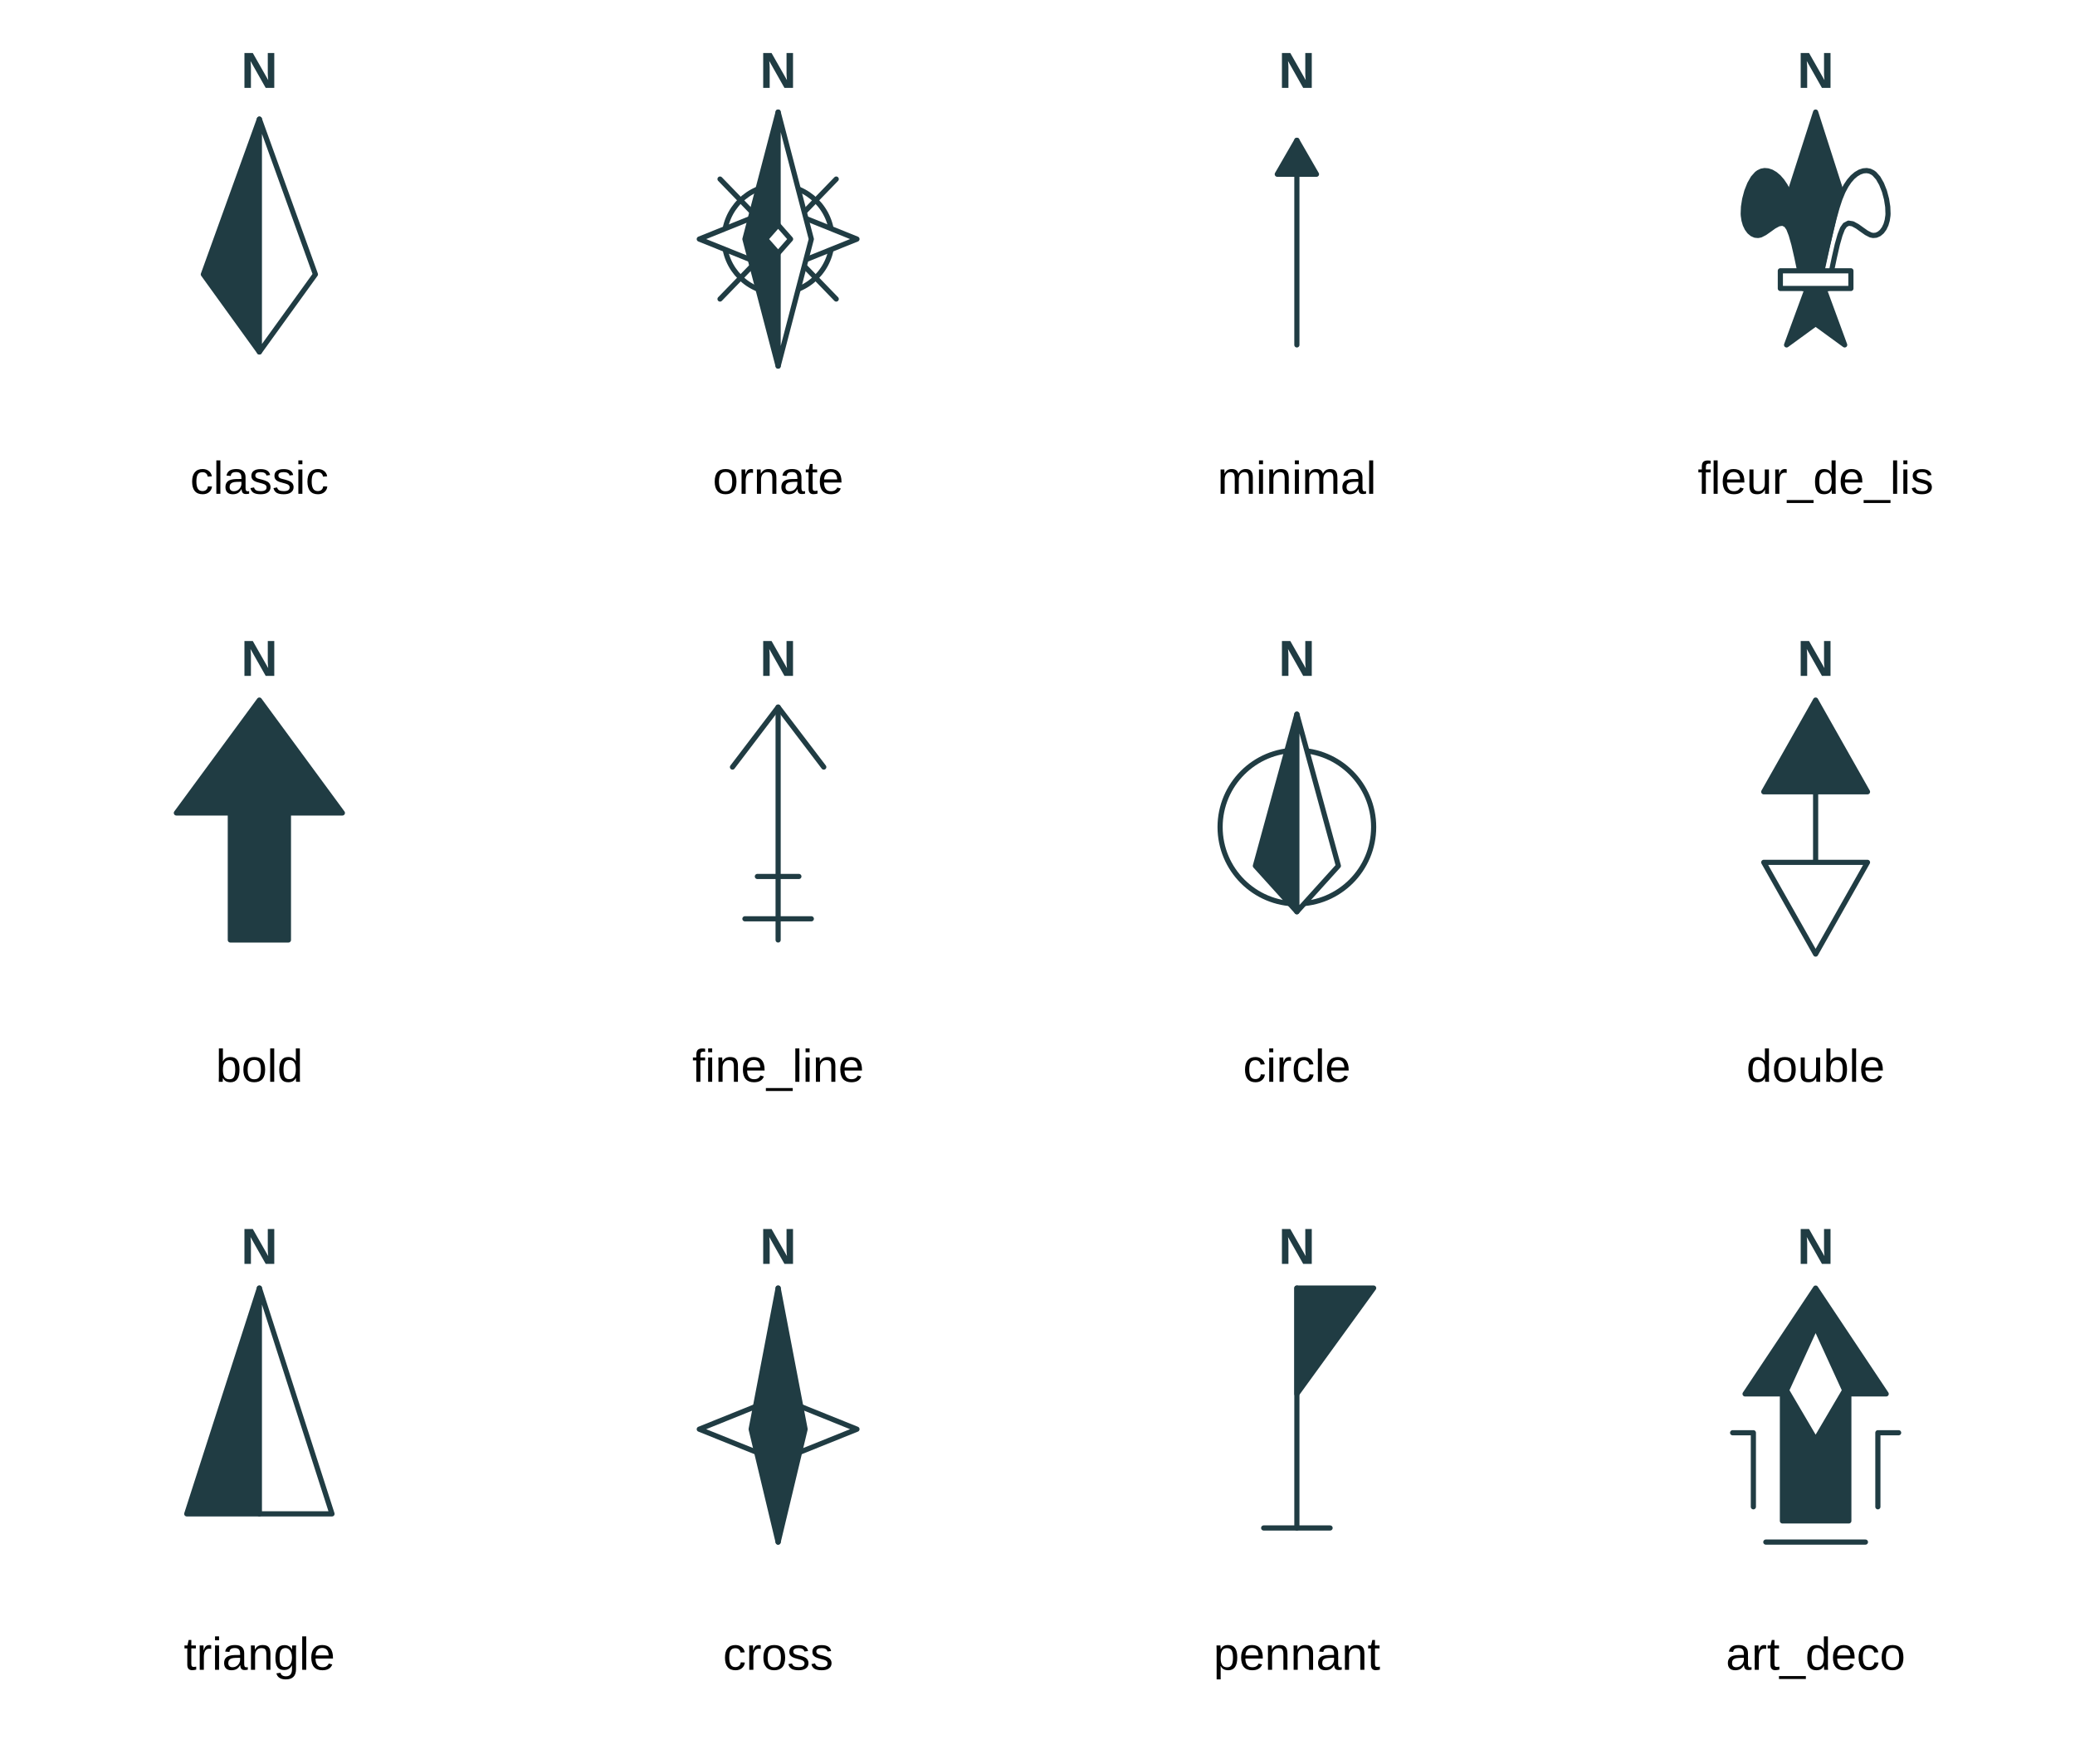
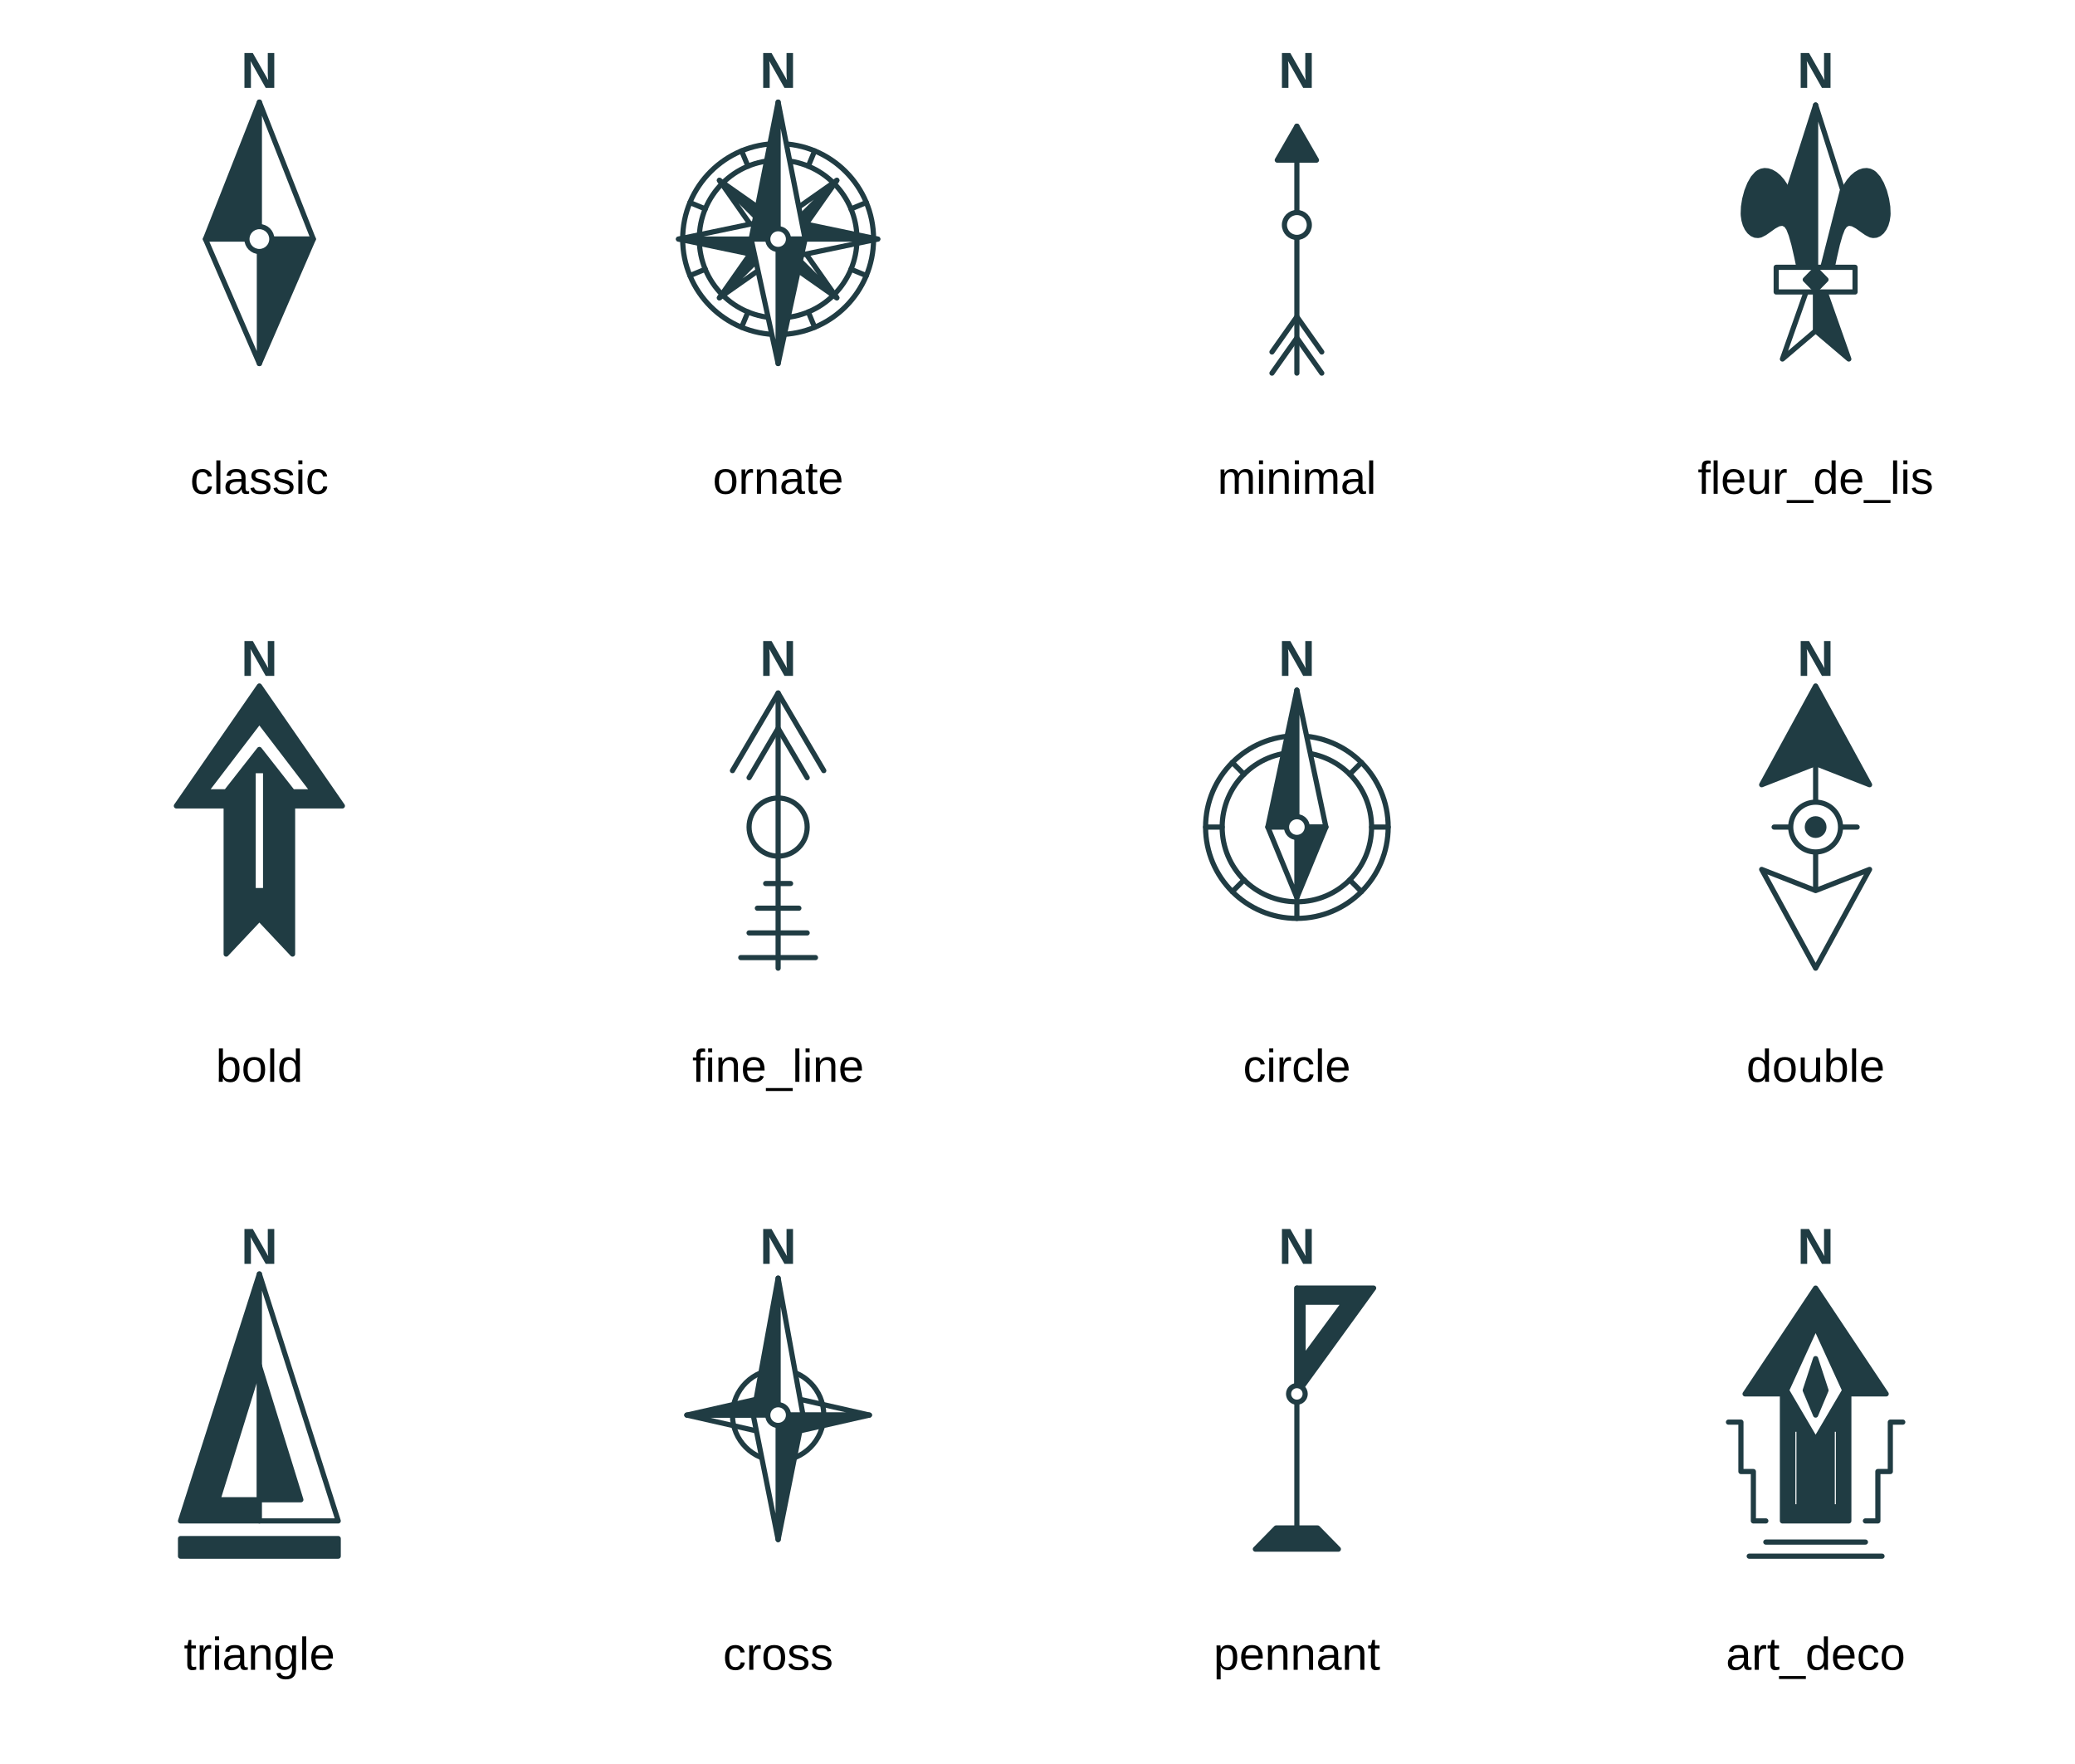
<svg xmlns="http://www.w3.org/2000/svg" width="450.00pt" height="382.50pt" viewBox="0 0 450.00 382.50">
  <g class="svglite">
    <defs>
      <style type="text/css">
    .svglite line, .svglite polyline, .svglite polygon, .svglite path, .svglite rect, .svglite circle {
      fill: none;
      stroke: #000000;
      stroke-linecap: round;
      stroke-linejoin: round;
      stroke-miterlimit: 10.00;
    }
    .svglite text {
      white-space: pre;
    }
    .svglite g.glyphgroup path {
      fill: inherit;
      stroke: none;
    }
  </style>
    </defs>
    <rect width="100%" height="100%" style="stroke: none; fill: #FFFFFF;" />
    <defs>
      <clipPath id="cpMC4wMHw0NTAuMDB8MC4wMHwzODIuNTA=">
        <rect x="0.00" y="0.00" width="450.00" height="382.50" />
      </clipPath>
    </defs>
    <g clip-path="url(#cpMC4wMHw0NTAuMDB8MC4wMHwzODIuNTA=)">
      <rect x="0.00" y="0.00" width="450.00" height="382.50" style="stroke-width: 0.75; stroke: none; fill: #FFFFFF;" />
-       <polygon points="56.25,25.83 44.10,59.49 56.25,76.32 " style="stroke-width: 1.12; stroke: #203C43; fill: #203C43;" />
-       <polygon points="56.25,25.83 68.40,59.49 56.25,76.32 " style="stroke-width: 1.12; stroke: #203C43; fill: #FFFFFF;" />
+       <polygon points="56.25,22.14 44.55,51.84 56.25,51.84 " style="stroke-width: 1.12; stroke: #203C43; fill: #203C43;" />
+       <polygon points="56.25,22.14 67.95,51.84 56.25,51.84 " style="stroke-width: 1.12; stroke: #203C43; fill: #FFFFFF;" />
+       <polygon points="56.25,78.84 67.95,51.84 56.25,51.84 " style="stroke-width: 1.12; stroke: #203C43; fill: #203C43;" />
+       <polygon points="56.25,78.84 44.55,51.84 56.25,51.84 " style="stroke-width: 1.12; stroke: #203C43; fill: #FFFFFF;" />
+       <circle cx="56.25" cy="51.84" r="2.70" style="stroke-width: 1.12; stroke: #203C43; fill: #FFFFFF;" />
      <text x="56.25" y="19.06" text-anchor="middle" style="font-size: 11.00px; font-weight: bold;fill: #203C43; font-family: &quot;Arial&quot;;" textLength="7.94px" lengthAdjust="spacingAndGlyphs">N</text>
      <text x="56.25" y="107.08" text-anchor="middle" style="font-size: 10.00px; font-family: &quot;Arial&quot;;" textLength="30.00px" lengthAdjust="spacingAndGlyphs">classic</text>
-       <circle cx="168.75" cy="51.84" r="11.70" style="stroke-width: 1.12; stroke: #203C43;" />
-       <polygon points="151.65,51.84 168.75,44.95 185.85,51.84 168.75,58.72 " style="stroke-width: 1.12; stroke: #203C43; fill: #FFFFFF;" />
-       <polyline points="156.15,38.83 181.35,64.84 " style="stroke-width: 1.12; stroke: #203C43;" />
-       <polyline points="156.15,64.84 181.35,38.83 " style="stroke-width: 1.12; stroke: #203C43;" />
-       <polygon points="168.75,24.30 161.55,51.84 168.75,79.38 " style="stroke-width: 1.12; stroke: #203C43; fill: #203C43;" />
-       <polygon points="168.75,24.30 175.95,51.84 168.75,79.38 " style="stroke-width: 1.12; stroke: #203C43; fill: #FFFFFF;" />
-       <polygon points="166.05,51.84 168.75,48.78 171.45,51.84 168.75,54.90 " style="stroke-width: 1.12; stroke: #203C43; fill: #FFFFFF;" />
+       <circle cx="168.75" cy="51.84" r="20.70" style="stroke-width: 1.12; stroke: #203C43;" />
+       <circle cx="168.75" cy="51.84" r="17.10" style="stroke-width: 1.12; stroke: #203C43;" />
+       <line x1="175.29" y1="36.04" x2="176.67" y2="32.72" style="stroke-width: 1.12; stroke: #203C43;" />
+       <line x1="184.55" y1="45.30" x2="187.87" y2="43.92" style="stroke-width: 1.12; stroke: #203C43;" />
+       <line x1="184.55" y1="58.38" x2="187.87" y2="59.76" style="stroke-width: 1.12; stroke: #203C43;" />
+       <line x1="175.29" y1="67.64" x2="176.67" y2="70.96" style="stroke-width: 1.12; stroke: #203C43;" />
+       <line x1="162.21" y1="67.64" x2="160.83" y2="70.96" style="stroke-width: 1.12; stroke: #203C43;" />
+       <line x1="152.95" y1="58.38" x2="149.63" y2="59.76" style="stroke-width: 1.12; stroke: #203C43;" />
+       <line x1="152.95" y1="45.30" x2="149.63" y2="43.92" style="stroke-width: 1.12; stroke: #203C43;" />
+       <line x1="162.21" y1="36.04" x2="160.83" y2="32.72" style="stroke-width: 1.12; stroke: #203C43;" />
+       <polygon points="181.48,39.11 166.52,49.61 168.75,51.84 " style="stroke-width: 1.12; stroke: #203C43; fill: #FFFFFF;" />
+       <polygon points="181.48,39.11 170.98,54.07 168.75,51.84 " style="stroke-width: 1.12; stroke: #203C43; fill: #203C43;" />
+       <polygon points="181.48,64.57 170.98,49.61 168.75,51.84 " style="stroke-width: 1.12; stroke: #203C43; fill: #FFFFFF;" />
+       <polygon points="181.48,64.57 166.52,54.07 168.75,51.84 " style="stroke-width: 1.12; stroke: #203C43; fill: #203C43;" />
+       <polygon points="156.02,64.57 170.98,54.07 168.75,51.84 " style="stroke-width: 1.12; stroke: #203C43; fill: #FFFFFF;" />
+       <polygon points="156.02,64.57 166.52,49.61 168.75,51.84 " style="stroke-width: 1.12; stroke: #203C43; fill: #203C43;" />
+       <polygon points="156.02,39.11 166.52,54.07 168.75,51.84 " style="stroke-width: 1.12; stroke: #203C43; fill: #FFFFFF;" />
+       <polygon points="156.02,39.11 170.98,49.61 168.75,51.84 " style="stroke-width: 1.12; stroke: #203C43; fill: #203C43;" />
+       <polygon points="190.35,51.84 168.75,47.34 168.75,51.84 " style="stroke-width: 1.12; stroke: #203C43; fill: #203C43;" />
+       <polygon points="190.35,51.84 168.75,56.34 168.75,51.84 " style="stroke-width: 1.12; stroke: #203C43; fill: #FFFFFF;" />
+       <polygon points="147.15,51.84 168.75,56.34 168.75,51.84 " style="stroke-width: 1.12; stroke: #203C43; fill: #203C43;" />
+       <polygon points="147.15,51.84 168.75,47.34 168.75,51.84 " style="stroke-width: 1.12; stroke: #203C43; fill: #FFFFFF;" />
+       <polygon points="168.75,22.14 162.90,51.84 168.75,51.84 " style="stroke-width: 1.12; stroke: #203C43; fill: #203C43;" />
+       <polygon points="168.75,22.14 174.60,51.84 168.75,51.84 " style="stroke-width: 1.12; stroke: #203C43; fill: #FFFFFF;" />
+       <polygon points="168.75,78.84 174.60,51.84 168.75,51.84 " style="stroke-width: 1.12; stroke: #203C43; fill: #203C43;" />
+       <polygon points="168.75,78.84 162.90,51.84 168.75,51.84 " style="stroke-width: 1.12; stroke: #203C43; fill: #FFFFFF;" />
+       <circle cx="168.75" cy="51.84" r="2.25" style="stroke-width: 1.12; stroke: #203C43; fill: #FFFFFF;" />
      <text x="168.75" y="19.06" text-anchor="middle" style="font-size: 11.00px; font-weight: bold;fill: #203C43; font-family: &quot;Arial&quot;;" textLength="7.94px" lengthAdjust="spacingAndGlyphs">N</text>
      <text x="168.75" y="107.08" text-anchor="middle" style="font-size: 10.00px; font-family: &quot;Arial&quot;;" textLength="28.36px" lengthAdjust="spacingAndGlyphs">ornate</text>
-       <line x1="281.25" y1="74.79" x2="281.25" y2="30.42" style="stroke-width: 1.12; stroke: #203C43;" />
-       <polygon points="285.50,37.78 281.25,30.42 277.00,37.78 " style="stroke-width: 1.12; stroke: #203C43; fill: #203C43;" />
+       <polyline points="275.85,80.91 281.25,73.26 286.65,80.91 " style="stroke-width: 1.12; stroke: #203C43;" />
+       <polyline points="275.85,76.32 281.25,68.67 286.65,76.32 " style="stroke-width: 1.12; stroke: #203C43;" />
+       <line x1="281.25" y1="80.91" x2="281.25" y2="27.36" style="stroke-width: 1.12; stroke: #203C43;" />
+       <polygon points="285.50,34.72 281.25,27.36 277.00,34.72 " style="stroke-width: 1.12; stroke: #203C43; fill: #203C43;" />
+       <circle cx="281.25" cy="48.78" r="2.70" style="stroke-width: 1.12; stroke: #203C43; fill: #FFFFFF;" />
      <text x="281.25" y="19.06" text-anchor="middle" style="font-size: 11.00px; font-weight: bold;fill: #203C43; font-family: &quot;Arial&quot;;" textLength="7.94px" lengthAdjust="spacingAndGlyphs">N</text>
      <text x="281.25" y="107.08" text-anchor="middle" style="font-size: 10.00px; font-family: &quot;Arial&quot;;" textLength="34.44px" lengthAdjust="spacingAndGlyphs">minimal</text>
      <polygon points="392.85,61.02 392.81,60.81 392.54,59.56 391.99,57.00 391.25,53.65 390.47,50.26 389.75,47.32 389.09,44.97 388.48,43.12 387.87,41.64 387.75,41.39 387.13,40.24 386.46,39.25 385.74,38.42 384.97,37.77 384.19,37.31 383.41,37.05 382.68,36.99 382.00,37.11 381.38,37.41 381.00,37.69 380.19,38.60 379.46,39.88 378.83,41.46 378.37,43.18 378.11,44.84 378.05,46.34 378.07,46.74 378.22,47.76 378.49,48.70 378.89,49.54 379.40,50.23 379.99,50.72 380.62,51.00 381.27,51.06 381.82,50.95 382.72,50.49 383.69,49.81 384.72,49.07 385.72,48.53 386.61,48.39 387.38,48.78 387.92,49.56 388.45,50.92 389.04,52.99 389.68,55.79 390.33,58.88 390.82,61.36 391.03,62.45 391.05,62.55 " style="stroke-width: 1.12; stroke: #203C43; fill: #203C43;" />
-       <polygon points="394.65,61.02 394.69,60.81 394.96,59.56 395.51,57.00 396.25,53.65 397.03,50.26 397.75,47.32 398.41,44.97 399.02,43.12 399.63,41.64 399.75,41.39 400.37,40.24 401.04,39.25 401.76,38.42 402.53,37.77 403.31,37.31 404.09,37.05 404.82,36.99 405.50,37.11 406.12,37.41 406.50,37.69 407.31,38.60 408.04,39.88 408.67,41.46 409.13,43.18 409.39,44.84 409.45,46.34 409.43,46.74 409.28,47.76 409.01,48.70 408.61,49.54 408.10,50.23 407.51,50.72 406.88,51.00 406.23,51.06 405.68,50.95 404.78,50.49 403.81,49.81 402.78,49.07 401.78,48.53 400.89,48.39 400.13,48.78 399.58,49.56 399.05,50.92 398.46,52.99 397.82,55.79 397.17,58.88 396.68,61.36 396.47,62.45 396.45,62.55 " style="stroke-width: 1.12; stroke: #203C43; fill: #FFFFFF;" />
-       <polygon points="393.75,24.30 388.35,41.13 393.75,64.08 399.15,41.13 " style="stroke-width: 1.12; stroke: #203C43; fill: #203C43;" />
-       <polygon points="391.95,62.55 387.45,74.79 393.75,70.20 400.05,74.79 395.55,62.55 " style="stroke-width: 1.12; stroke: #203C43; fill: #203C43;" />
-       <polygon points="386.10,62.55 401.40,62.55 401.40,58.72 386.10,58.72 " style="stroke-width: 1.12; stroke: #203C43; fill: #FFFFFF;" />
+       <polygon points="394.65,61.02 394.69,60.81 394.96,59.56 395.51,57.00 396.25,53.65 397.03,50.26 397.75,47.32 398.41,44.97 399.02,43.12 399.63,41.64 399.75,41.39 400.37,40.24 401.04,39.25 401.76,38.42 402.53,37.77 403.31,37.31 404.09,37.05 404.82,36.99 405.50,37.11 406.12,37.41 406.50,37.69 407.31,38.60 408.04,39.88 408.67,41.46 409.13,43.18 409.39,44.84 409.45,46.34 409.43,46.74 409.28,47.76 409.01,48.70 408.61,49.54 408.10,50.23 407.51,50.72 406.88,51.00 406.23,51.06 405.68,50.95 404.78,50.49 403.81,49.81 402.78,49.07 401.78,48.53 400.89,48.39 400.13,48.78 399.58,49.56 399.05,50.92 398.46,52.99 397.82,55.79 397.17,58.88 396.68,61.36 396.47,62.45 396.45,62.55 " style="stroke-width: 1.12; stroke: #203C43; fill: #203C43;" />
+       <polygon points="393.75,22.77 387.90,41.13 393.75,64.08 " style="stroke-width: 1.12; stroke: #203C43; fill: #203C43;" />
+       <polygon points="393.75,22.77 399.60,41.13 393.75,64.08 " style="stroke-width: 1.12; stroke: #203C43; fill: #FFFFFF;" />
+       <polygon points="391.95,62.55 386.55,77.85 393.75,71.73 393.75,62.55 " style="stroke-width: 1.12; stroke: #203C43; fill: #FFFFFF;" />
+       <polygon points="395.55,62.55 400.95,77.85 393.75,71.73 393.75,62.55 " style="stroke-width: 1.12; stroke: #203C43; fill: #203C43;" />
+       <polygon points="385.20,63.31 402.30,63.31 402.30,57.96 385.20,57.96 " style="stroke-width: 1.12; stroke: #203C43; fill: #FFFFFF;" />
+       <polygon points="393.75,58.34 391.50,60.64 393.75,62.93 396.00,60.64 " style="stroke-width: 1.12; stroke: #203C43; fill: #203C43;" />
      <text x="393.75" y="19.06" text-anchor="middle" style="font-size: 11.00px; font-weight: bold;fill: #203C43; font-family: &quot;Arial&quot;;" textLength="7.94px" lengthAdjust="spacingAndGlyphs">N</text>
      <text x="393.75" y="107.08" text-anchor="middle" style="font-size: 10.00px; font-family: &quot;Arial&quot;;" textLength="51.14px" lengthAdjust="spacingAndGlyphs">fleur_de_lis</text>
-       <polygon points="56.25,151.80 74.25,176.28 62.55,176.28 62.55,203.82 49.95,203.82 49.95,176.28 38.25,176.28 " style="stroke-width: 1.12; stroke: #203C43; fill: #203C43;" />
+       <polygon points="56.25,148.74 74.25,174.75 63.45,174.75 63.45,206.88 56.25,199.23 49.05,206.88 49.05,174.75 38.25,174.75 " style="stroke-width: 1.12; stroke: #203C43; fill: #203C43;" />
+       <polygon points="56.25,156.39 67.95,171.69 63.45,171.69 56.25,162.51 49.05,171.69 44.55,171.69 " style="stroke-width: 1.12; stroke: #203C43; fill: #FFFFFF;" />
+       <polygon points="54.90,193.11 57.60,193.11 57.60,167.10 54.90,167.10 " style="stroke-width: 1.12; stroke: #203C43; fill: #FFFFFF;" />
      <text x="56.25" y="146.56" text-anchor="middle" style="font-size: 11.00px; font-weight: bold;fill: #203C43; font-family: &quot;Arial&quot;;" textLength="7.94px" lengthAdjust="spacingAndGlyphs">N</text>
      <text x="56.25" y="234.58" text-anchor="middle" style="font-size: 10.00px; font-family: &quot;Arial&quot;;" textLength="18.91px" lengthAdjust="spacingAndGlyphs">bold</text>
-       <polyline points="168.75,203.82 168.75,153.33 " style="stroke-width: 1.12; stroke: #203C43;" />
-       <polyline points="158.85,166.33 168.75,153.33 178.65,166.33 " style="stroke-width: 1.12; stroke: #203C43;" />
-       <polyline points="161.55,199.23 175.95,199.23 " style="stroke-width: 1.12; stroke: #203C43;" />
-       <polyline points="164.25,190.05 173.25,190.05 " style="stroke-width: 1.12; stroke: #203C43;" />
+       <polyline points="168.75,209.94 168.75,150.27 " style="stroke-width: 1.12; stroke: #203C43;" />
+       <polyline points="158.85,167.10 168.75,150.27 178.65,167.10 " style="stroke-width: 1.12; stroke: #203C43;" />
+       <polyline points="162.45,168.63 168.75,157.92 175.05,168.63 " style="stroke-width: 1.12; stroke: #203C43;" />
+       <circle cx="168.75" cy="179.34" r="6.30" style="stroke-width: 1.12; stroke: #203C43;" />
+       <line x1="166.05" y1="191.58" x2="171.45" y2="191.58" style="stroke-width: 1.12; stroke: #203C43;" />
+       <line x1="164.25" y1="196.93" x2="173.25" y2="196.93" style="stroke-width: 1.12; stroke: #203C43;" />
+       <line x1="162.45" y1="202.29" x2="175.05" y2="202.29" style="stroke-width: 1.12; stroke: #203C43;" />
+       <line x1="160.65" y1="207.64" x2="176.85" y2="207.64" style="stroke-width: 1.12; stroke: #203C43;" />
      <text x="168.75" y="146.56" text-anchor="middle" style="font-size: 11.00px; font-weight: bold;fill: #203C43; font-family: &quot;Arial&quot;;" textLength="7.94px" lengthAdjust="spacingAndGlyphs">N</text>
      <text x="168.75" y="234.58" text-anchor="middle" style="font-size: 10.00px; font-family: &quot;Arial&quot;;" textLength="37.25px" lengthAdjust="spacingAndGlyphs">fine_line</text>
-       <circle cx="281.25" cy="179.34" r="16.65" style="stroke-width: 1.12; stroke: #203C43;" />
-       <polygon points="281.25,154.86 272.25,187.75 281.25,197.70 " style="stroke-width: 1.12; stroke: #203C43; fill: #203C43;" />
-       <polygon points="281.25,154.86 290.25,187.75 281.25,197.70 " style="stroke-width: 1.12; stroke: #203C43; fill: #FFFFFF;" />
+       <circle cx="281.25" cy="179.34" r="19.80" style="stroke-width: 1.12; stroke: #203C43;" />
+       <circle cx="281.25" cy="179.34" r="16.20" style="stroke-width: 1.12; stroke: #203C43;" />
+       <line x1="281.25" y1="163.14" x2="281.25" y2="159.54" style="stroke-width: 1.12; stroke: #203C43;" />
+       <line x1="292.71" y1="167.88" x2="295.25" y2="165.34" style="stroke-width: 1.12; stroke: #203C43;" />
+       <line x1="297.45" y1="179.34" x2="301.05" y2="179.34" style="stroke-width: 1.12; stroke: #203C43;" />
+       <line x1="292.71" y1="190.80" x2="295.25" y2="193.34" style="stroke-width: 1.12; stroke: #203C43;" />
+       <line x1="281.25" y1="195.54" x2="281.25" y2="199.14" style="stroke-width: 1.12; stroke: #203C43;" />
+       <line x1="269.79" y1="190.80" x2="267.25" y2="193.34" style="stroke-width: 1.12; stroke: #203C43;" />
+       <line x1="265.05" y1="179.34" x2="261.45" y2="179.34" style="stroke-width: 1.12; stroke: #203C43;" />
+       <line x1="269.79" y1="167.88" x2="267.25" y2="165.34" style="stroke-width: 1.12; stroke: #203C43;" />
+       <polygon points="281.25,149.64 274.95,179.34 281.25,179.34 " style="stroke-width: 1.12; stroke: #203C43; fill: #203C43;" />
+       <polygon points="281.25,149.64 287.55,179.34 281.25,179.34 " style="stroke-width: 1.12; stroke: #203C43; fill: #FFFFFF;" />
+       <polygon points="281.25,194.64 287.55,179.34 281.25,179.34 " style="stroke-width: 1.12; stroke: #203C43; fill: #203C43;" />
+       <polygon points="281.25,194.64 274.95,179.34 281.25,179.34 " style="stroke-width: 1.12; stroke: #203C43; fill: #FFFFFF;" />
+       <circle cx="281.25" cy="179.34" r="2.25" style="stroke-width: 1.12; stroke: #203C43; fill: #FFFFFF;" />
      <text x="281.25" y="146.56" text-anchor="middle" style="font-size: 11.00px; font-weight: bold;fill: #203C43; font-family: &quot;Arial&quot;;" textLength="7.94px" lengthAdjust="spacingAndGlyphs">N</text>
      <text x="281.25" y="234.58" text-anchor="middle" style="font-size: 10.00px; font-family: &quot;Arial&quot;;" textLength="23.33px" lengthAdjust="spacingAndGlyphs">circle</text>
-       <polyline points="393.75,196.17 393.75,162.51 " style="stroke-width: 1.12; stroke: #203C43;" />
-       <polygon points="382.50,171.69 393.75,151.80 405.00,171.69 " style="stroke-width: 1.12; stroke: #203C43; fill: #203C43;" />
-       <polygon points="382.50,186.99 393.75,206.88 405.00,186.99 " style="stroke-width: 1.12; stroke: #203C43; fill: #FFFFFF;" />
+       <polyline points="393.75,194.64 393.75,164.04 " style="stroke-width: 1.12; stroke: #203C43;" />
+       <polyline points="384.75,179.34 402.75,179.34 " style="stroke-width: 1.12; stroke: #203C43;" />
+       <polygon points="393.75,148.74 405.45,170.16 393.75,165.57 382.05,170.16 " style="stroke-width: 1.12; stroke: #203C43; fill: #203C43;" />
+       <polygon points="393.75,209.94 405.45,188.52 393.75,193.11 382.05,188.52 " style="stroke-width: 1.12; stroke: #203C43; fill: #FFFFFF;" />
+       <circle cx="393.75" cy="179.34" r="5.40" style="stroke-width: 1.12; stroke: #203C43; fill: #FFFFFF;" />
+       <circle cx="393.75" cy="179.34" r="1.80" style="stroke-width: 1.12; stroke: #203C43; fill: #203C43;" />
      <text x="393.75" y="146.56" text-anchor="middle" style="font-size: 11.00px; font-weight: bold;fill: #203C43; font-family: &quot;Arial&quot;;" textLength="7.94px" lengthAdjust="spacingAndGlyphs">N</text>
      <text x="393.75" y="234.58" text-anchor="middle" style="font-size: 10.00px; font-family: &quot;Arial&quot;;" textLength="30.03px" lengthAdjust="spacingAndGlyphs">double</text>
-       <polygon points="40.50,328.26 56.25,279.30 56.25,328.26 " style="stroke-width: 1.12; stroke: #203C43; fill: #203C43;" />
-       <polygon points="56.25,328.26 56.25,279.30 72.00,328.26 " style="stroke-width: 1.12; stroke: #203C43; fill: #FFFFFF;" />
+       <polygon points="39.15,329.79 56.25,276.24 56.25,329.79 " style="stroke-width: 1.12; stroke: #203C43; fill: #203C43;" />
+       <polygon points="56.25,329.79 56.25,276.24 73.35,329.79 " style="stroke-width: 1.12; stroke: #203C43; fill: #FFFFFF;" />
+       <polygon points="47.25,325.20 56.25,296.13 56.25,325.20 " style="stroke-width: 1.12; stroke: #203C43; fill: #FFFFFF;" />
+       <polygon points="56.25,325.20 56.25,296.13 65.25,325.20 " style="stroke-width: 1.12; stroke: #203C43; fill: #203C43;" />
+       <polygon points="39.15,337.44 73.35,337.44 73.35,333.62 39.15,333.62 " style="stroke-width: 1.12; stroke: #203C43; fill: #203C43;" />
      <text x="56.25" y="274.06" text-anchor="middle" style="font-size: 11.00px; font-weight: bold;fill: #203C43; font-family: &quot;Arial&quot;;" textLength="7.94px" lengthAdjust="spacingAndGlyphs">N</text>
      <text x="56.25" y="362.08" text-anchor="middle" style="font-size: 10.00px; font-family: &quot;Arial&quot;;" textLength="32.80px" lengthAdjust="spacingAndGlyphs">triangle</text>
-       <polygon points="151.65,309.90 168.75,303.01 185.85,309.90 168.75,316.78 " style="stroke-width: 1.12; stroke: #203C43; fill: #FFFFFF;" />
-       <polygon points="168.75,279.30 162.90,309.90 168.75,334.38 174.60,309.90 " style="stroke-width: 1.12; stroke: #203C43; fill: #203C43;" />
-       <polyline points="168.75,334.38 168.75,279.30 " style="stroke-width: 1.12; stroke: #203C43;" />
+       <polygon points="188.55,306.84 168.75,302.34 168.75,306.84 " style="stroke-width: 1.12; stroke: #203C43; fill: #FFFFFF;" />
+       <polygon points="188.55,306.84 168.75,311.34 168.75,306.84 " style="stroke-width: 1.12; stroke: #203C43; fill: #203C43;" />
+       <polygon points="148.95,306.84 168.75,311.34 168.75,306.84 " style="stroke-width: 1.12; stroke: #203C43; fill: #FFFFFF;" />
+       <polygon points="148.95,306.84 168.75,302.34 168.75,306.84 " style="stroke-width: 1.12; stroke: #203C43; fill: #203C43;" />
+       <circle cx="168.75" cy="306.84" r="9.90" style="stroke-width: 1.12; stroke: #203C43;" />
+       <polygon points="168.75,277.14 163.35,306.84 168.75,306.84 " style="stroke-width: 1.12; stroke: #203C43; fill: #203C43;" />
+       <polygon points="168.75,277.14 174.15,306.84 168.75,306.84 " style="stroke-width: 1.12; stroke: #203C43; fill: #FFFFFF;" />
+       <polygon points="168.75,333.84 174.15,306.84 168.75,306.84 " style="stroke-width: 1.12; stroke: #203C43; fill: #203C43;" />
+       <polygon points="168.75,333.84 163.35,306.84 168.75,306.84 " style="stroke-width: 1.12; stroke: #203C43; fill: #FFFFFF;" />
+       <circle cx="168.75" cy="306.84" r="2.25" style="stroke-width: 1.12; stroke: #203C43; fill: #FFFFFF;" />
      <text x="168.75" y="274.06" text-anchor="middle" style="font-size: 11.00px; font-weight: bold;fill: #203C43; font-family: &quot;Arial&quot;;" textLength="7.94px" lengthAdjust="spacingAndGlyphs">N</text>
      <text x="168.75" y="362.08" text-anchor="middle" style="font-size: 10.00px; font-family: &quot;Arial&quot;;" textLength="23.89px" lengthAdjust="spacingAndGlyphs">cross</text>
      <polyline points="281.25,331.32 281.25,279.30 " style="stroke-width: 1.12; stroke: #203C43;" />
      <polygon points="281.25,279.30 297.90,279.30 281.25,302.25 " style="stroke-width: 1.12; stroke: #203C43; fill: #203C43;" />
-       <polyline points="274.05,331.32 288.45,331.32 " style="stroke-width: 1.12; stroke: #203C43;" />
+       <polygon points="282.60,282.36 291.60,282.36 282.60,294.60 " style="stroke-width: 1.12; stroke: #203C43; fill: #FFFFFF;" />
+       <circle cx="281.25" cy="302.25" r="1.80" style="stroke-width: 1.12; stroke: #203C43; fill: #FFFFFF;" />
+       <polygon points="272.25,335.91 290.25,335.91 285.75,331.32 276.75,331.32 " style="stroke-width: 1.12; stroke: #203C43; fill: #203C43;" />
      <text x="281.25" y="274.06" text-anchor="middle" style="font-size: 11.00px; font-weight: bold;fill: #203C43; font-family: &quot;Arial&quot;;" textLength="7.94px" lengthAdjust="spacingAndGlyphs">N</text>
      <text x="281.25" y="362.08" text-anchor="middle" style="font-size: 10.00px; font-family: &quot;Arial&quot;;" textLength="36.16px" lengthAdjust="spacingAndGlyphs">pennant</text>
      <polygon points="393.75,279.30 378.45,302.25 386.55,302.25 386.55,329.79 400.95,329.79 400.95,302.25 409.05,302.25 " style="stroke-width: 1.12; stroke: #203C43; fill: #203C43;" />
      <polygon points="393.75,287.72 387.45,301.48 393.75,312.19 400.05,301.48 " style="stroke-width: 1.12; stroke: #203C43; fill: #FFFFFF;" />
-       <polyline points="380.25,326.73 380.25,310.67 375.75,310.67 " style="stroke-width: 1.12; stroke: #203C43;" />
-       <polyline points="407.25,326.73 407.25,310.67 411.75,310.67 " style="stroke-width: 1.12; stroke: #203C43;" />
-       <polyline points="382.95,334.38 404.55,334.38 " style="stroke-width: 1.12; stroke: #203C43;" />
+       <polygon points="393.75,294.60 391.50,301.48 393.75,306.84 396.00,301.48 " style="stroke-width: 1.12; stroke: #203C43; fill: #203C43;" />
+       <polygon points="388.80,326.73 390.15,326.73 390.15,309.90 388.80,309.90 " style="stroke-width: 1.12; stroke: #203C43; fill: #FFFFFF;" />
+       <polygon points="397.35,326.73 398.70,326.73 398.70,309.90 397.35,309.90 " style="stroke-width: 1.12; stroke: #203C43; fill: #FFFFFF;" />
+       <polyline points="382.95,329.79 380.25,329.79 380.25,319.08 377.55,319.08 377.55,308.37 374.85,308.37 " style="stroke-width: 1.12; stroke: #203C43;" />
+       <polyline points="404.55,329.79 407.25,329.79 407.25,319.08 409.95,319.08 409.95,308.37 412.65,308.37 " style="stroke-width: 1.12; stroke: #203C43;" />
+       <line x1="382.95" y1="334.38" x2="404.55" y2="334.38" style="stroke-width: 1.12; stroke: #203C43;" />
+       <line x1="379.35" y1="337.44" x2="408.15" y2="337.44" style="stroke-width: 1.12; stroke: #203C43;" />
      <text x="393.75" y="274.06" text-anchor="middle" style="font-size: 11.00px; font-weight: bold;fill: #203C43; font-family: &quot;Arial&quot;;" textLength="7.94px" lengthAdjust="spacingAndGlyphs">N</text>
      <text x="393.75" y="362.08" text-anchor="middle" style="font-size: 10.00px; font-family: &quot;Arial&quot;;" textLength="38.92px" lengthAdjust="spacingAndGlyphs">art_deco</text>
    </g>
  </g>
</svg>
